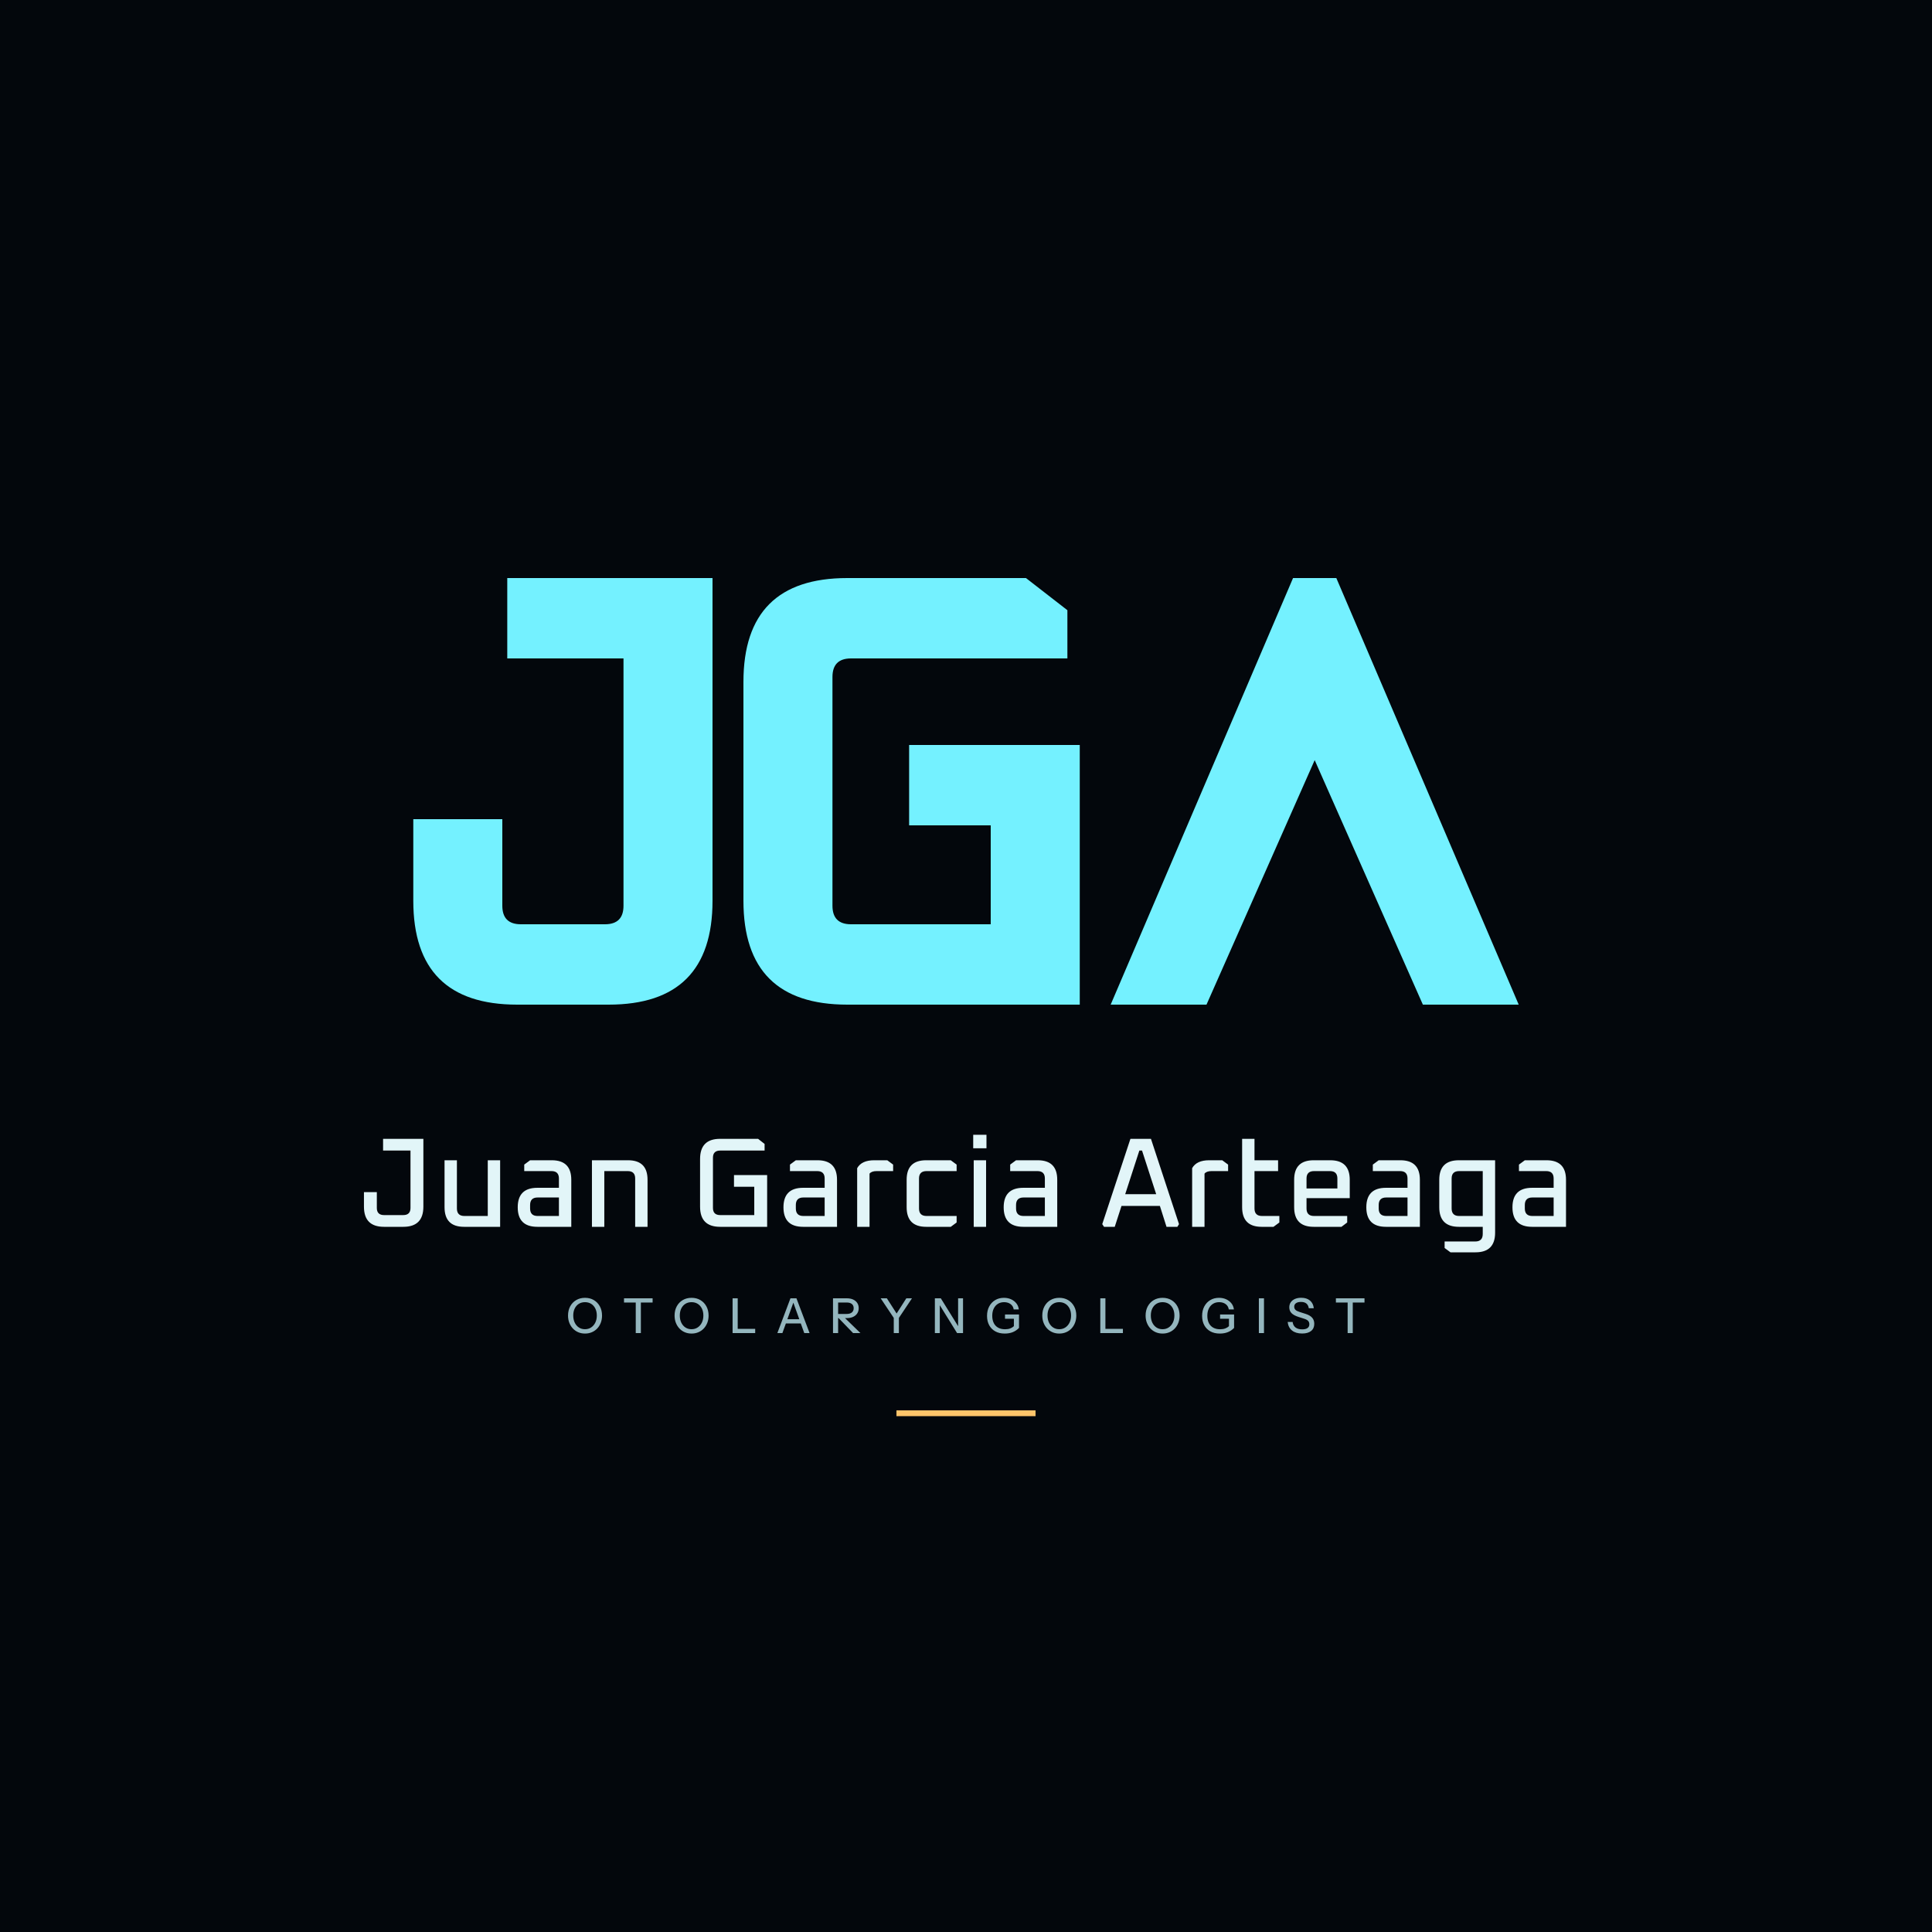
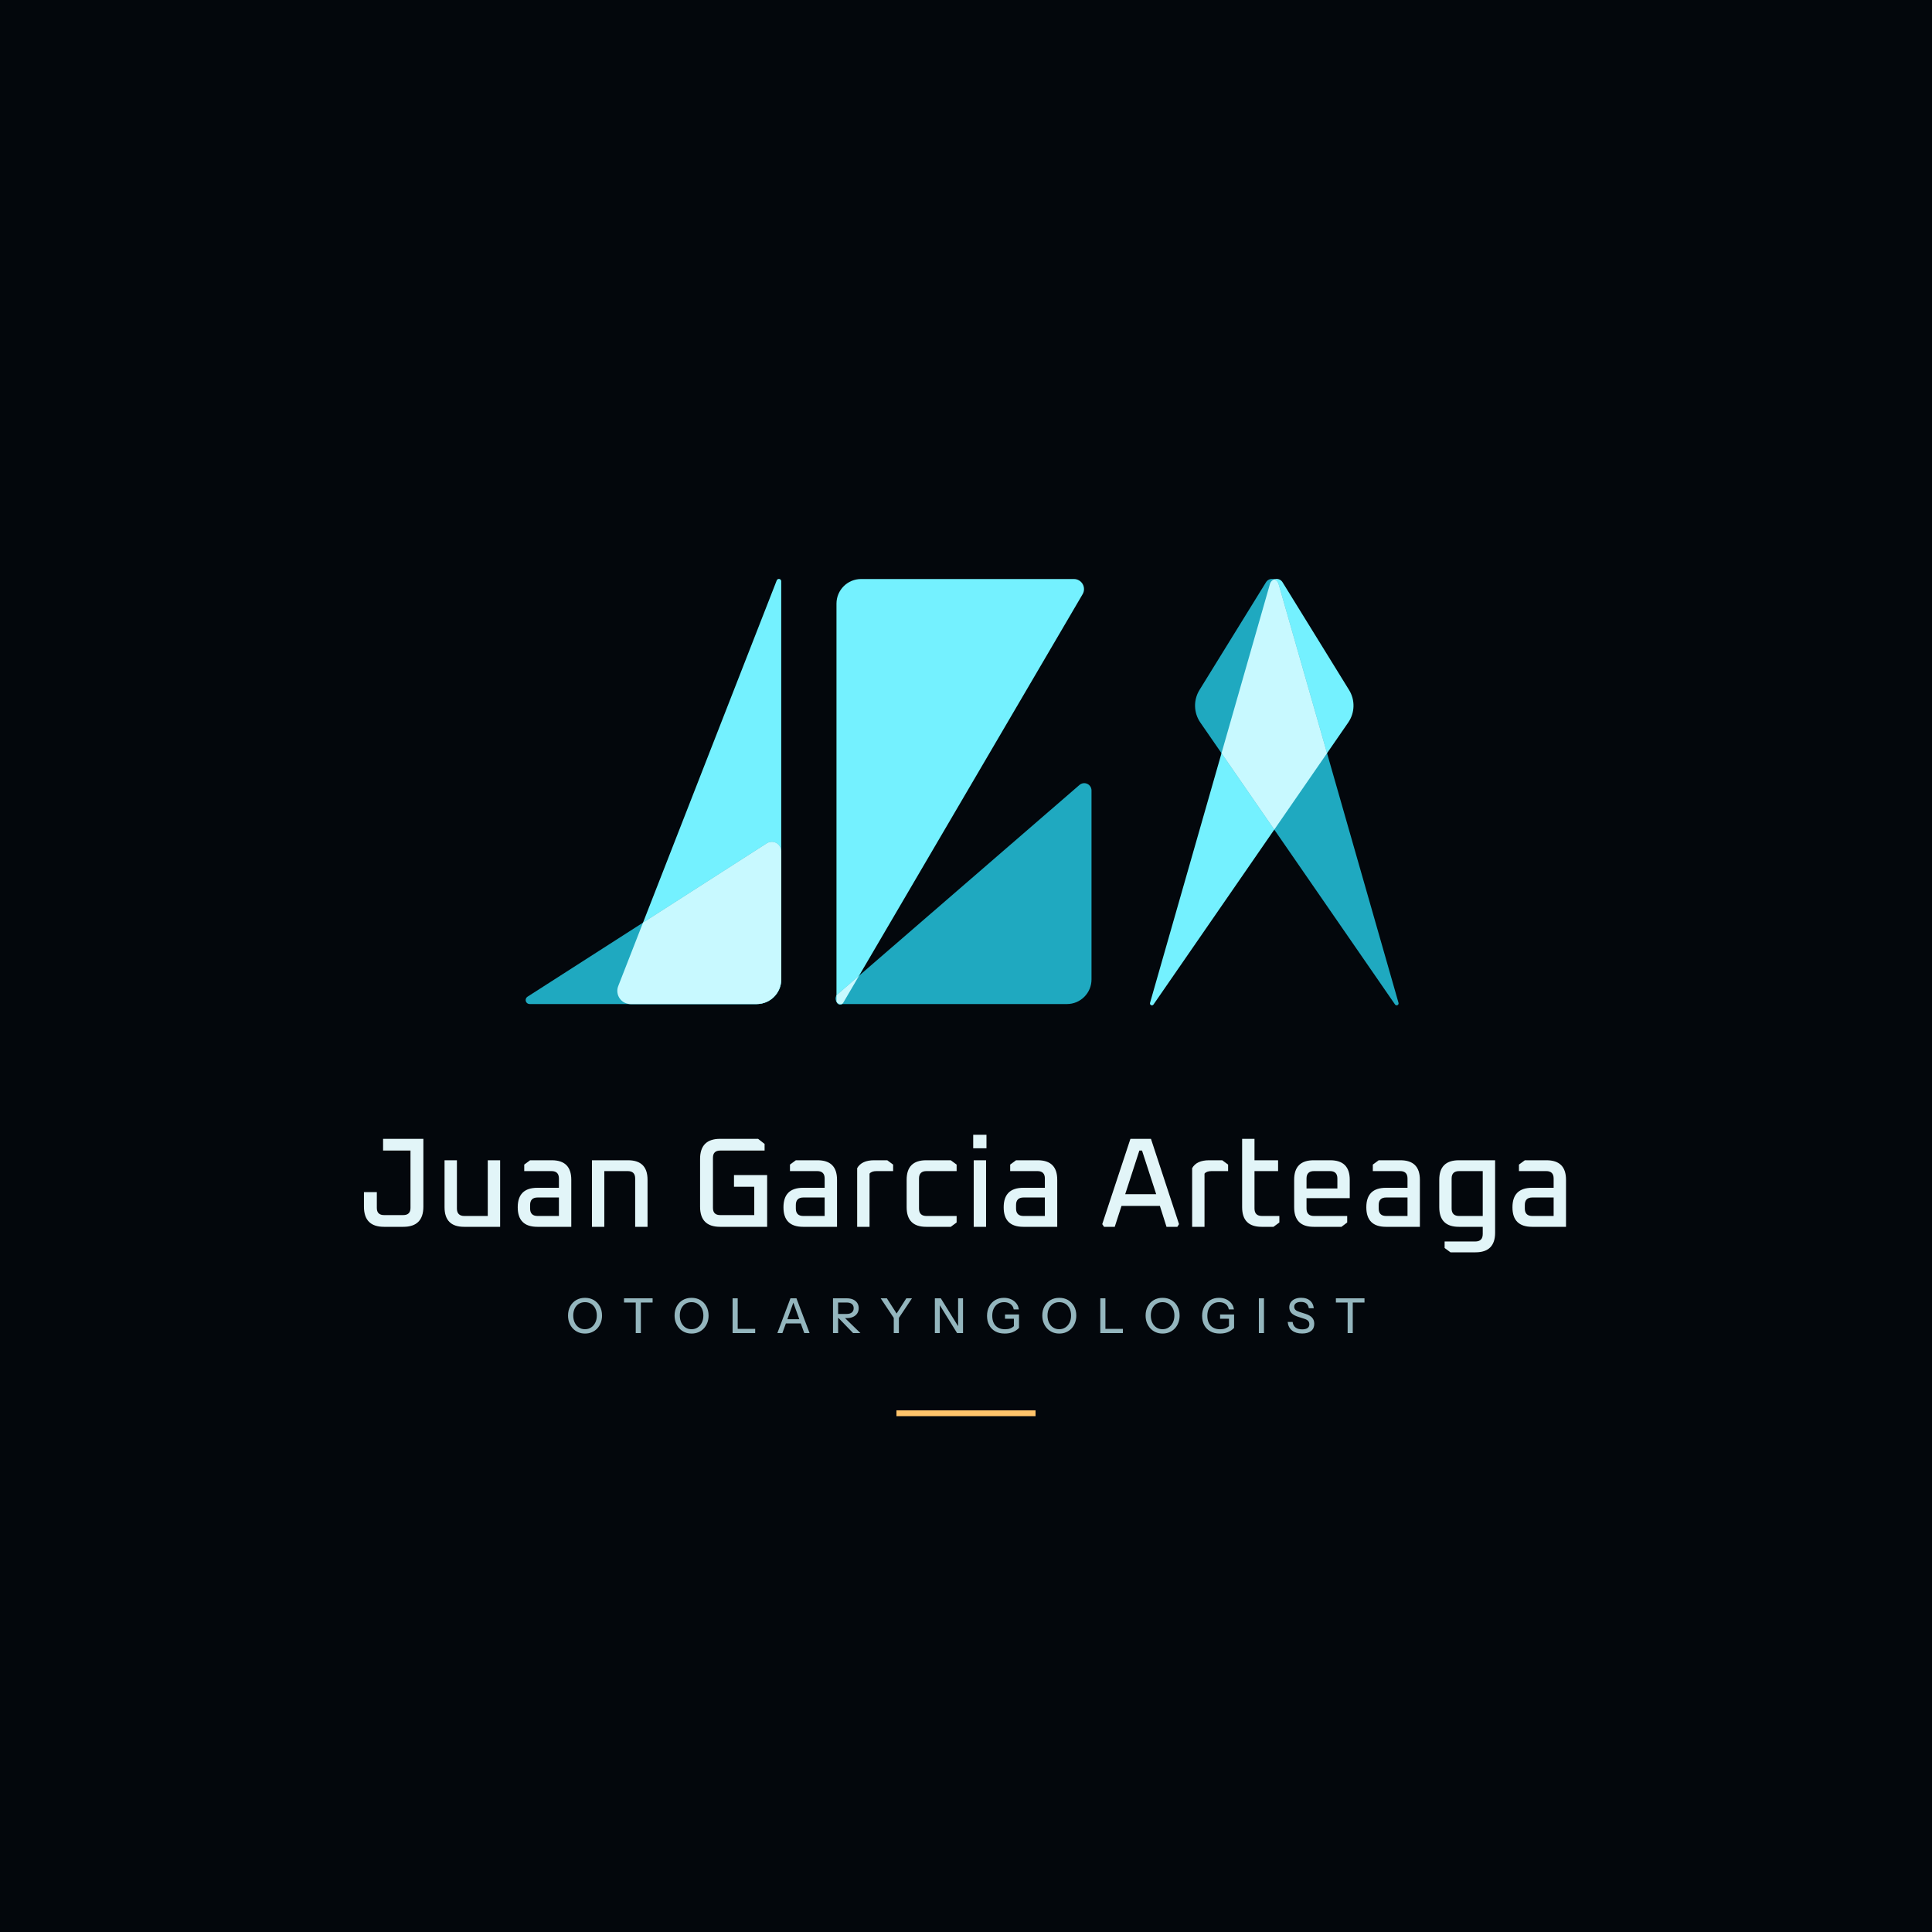
<svg xmlns="http://www.w3.org/2000/svg" viewBox="0 0 1000 1000" width="1000" height="1000">
  <rect width="100%" height="100%" fill="#03070c" />
-   <path d="M213.92 466.24V424.0H260.0V468.8Q260.0 478.4 269.6 478.4H313.12Q322.72 478.4 322.72 468.8V340.8H262.56V299.2H368.8V466.24Q368.8 520.0 315.04 520.0H267.68Q213.92 520.0 213.92 466.24ZM384.8 466.24V352.96Q384.8 299.2 438.56 299.2H531.04L552.48 315.84V340.8H440.48Q430.88 340.8 430.88 350.4V468.8Q430.88 478.4 440.48 478.4H512.8V427.2H470.56V385.6H558.88V520.0H438.56Q384.8 520.0 384.8 466.24ZM574.88 520.00L669.28 299.20L691.68 299.20L786.08 520.00L736.48 520.00L680.48 393.44L624.48 520.00Z" fill="#74f1ff" filter="none" />
+   <g id="jga" transform="translate(272.363 299.7) scale(2.2)">
+     <defs>
+       <clipPath id="jga-0">
+         <path d="M58.95 0.3A0.55 0.55 0 0 1 60 0.49L60 94.21A5.79 5.79 0 0 1 54.21 100L24.55 100A3.1 3.1 0 0 1 21.65 95.77Z" />
+       </clipPath>
+       <clipPath id="jga-1">
+         <path d="M73 5.79A5.79 5.79 0 0 1 78.79 0L128.86 0A2.37 2.37 0 0 1 130.91 3.57L74.59 99.69A0.85 0.85 0 0 1 73 99.26Z" />
+       </clipPath>
+       <clipPath id="jga-2">
+         <path d="M147.61 100.07A0.46 0.46 0 0 1 146.78 99.68L174.99 1.14A1.63 1.63 0 0 1 177.93 0.73L193.6 26.11A7 7 0 0 1 193.4 33.76Z" />
+       </clipPath>
+     </defs>
+     <path fill="#74f1ff" d="M58.95 0.3A0.55 0.55 0 0 1 60 0.49L60 94.21A5.79 5.79 0 0 1 54.21 100L24.55 100A3.1 3.1 0 0 1 21.65 95.77Z" />
+     <path fill="#1fa9c0" d="M0.3 98.27A0.94 0.94 0 0 0 0.8 100L54.21 100A5.79 5.79 0 0 0 60 94.21L60 64.05A2.21 2.21 0 0 0 56.59 62.18Z" />
+     <path fill="#c8f9ff" clip-path="url(#jga-0)" d="M0.3 98.27A0.94 0.94 0 0 0 0.8 100L54.21 100A5.79 5.79 0 0 0 60 94.21L60 64.05A2.21 2.21 0 0 0 56.59 62.18Z" />
+     <path fill="#74f1ff" d="M73 5.79A5.79 5.79 0 0 1 78.79 0L128.86 0A2.37 2.37 0 0 1 130.91 3.57L74.59 99.69A0.85 0.85 0 0 1 73 99.26Z" />
+     <path fill="#1fa9c0" d="M73.21 97.74A1.29 1.29 0 0 0 74.06 100L127.21 100A5.79 5.79 0 0 0 133 94.21L133 49.74A1.71 1.71 0 0 0 130.18 48.44Z" />
+     <path fill="#c8f9ff" clip-path="url(#jga-1)" d="M73.21 97.74A1.29 1.29 0 0 0 74.06 100L127.21 100A5.79 5.79 0 0 0 133 94.21L133 49.74A1.71 1.71 0 0 0 130.18 48.44Z" />
+     <path fill="#74f1ff" d="M147.61 100.07A0.46 0.46 0 0 1 146.78 99.68L174.99 1.14A1.63 1.63 0 0 1 177.93 0.73L193.6 26.11A7 7 0 0 1 193.4 33.76Z" />
+     <path fill="#1fa9c0" d="M204.39 100.07A0.46 0.46 0 0 0 205.22 99.68L177.01 1.14A1.63 1.63 0 0 0 174.07 0.73L158.4 26.11A7 7 0 0 0 158.6 33.76Z" />
+     <path fill="#c8f9ff" clip-path="url(#jga-2)" d="M204.39 100.07A0.46 0.46 0 0 0 205.22 99.68L177.01 1.14A1.63 1.63 0 0 0 174.07 0.73L158.4 26.11A7 7 0 0 0 158.6 33.76Z" />
+   </g>
  <path d="M188.381 624.572V617.048H195.047V625.232Q195.047 628.928 198.809 628.928H208.709Q212.471 628.928 212.471 625.232V595.532H198.281V589.46H219.137V624.572Q219.137 635.0 208.775 635.0H198.743Q188.381 635.0 188.381 624.572ZM230.093 624.836V600.548H236.495V625.496Q236.495 629.39 240.389 629.39H252.467V600.548H258.869V635.0H240.191Q230.093 635.0 230.093 624.836ZM278.141 635.0Q267.977 635.0 267.977 624.902Q267.977 614.804 278.141 614.804H289.295V609.986Q289.295 606.158 285.467 606.158H271.343V602.792L274.379 600.548H285.599Q295.697 600.548 295.697 610.646V635.0ZM274.379 625.496Q274.379 629.39 278.273 629.39H289.295V619.82H278.273Q274.379 619.82 274.379 623.714ZM306.389 635.0V600.548H325.067Q335.165 600.548 335.165 610.646V635.0H328.763V609.986Q328.763 606.158 324.935 606.158H312.791V635.0ZM362.357 624.572V599.888Q362.357 589.46 372.719 589.46H392.387L395.753 592.1V595.532H372.785Q369.023 595.532 369.023 599.228V625.232Q369.023 628.928 372.785 628.928H390.407V614.276H379.913V608.204H397.073V635.0H372.719Q362.357 635.0 362.357 624.572ZM415.685 635.0Q405.521 635.0 405.521 624.902Q405.521 614.804 415.685 614.804H426.839V609.986Q426.839 606.158 423.011 606.158H408.887V602.792L411.923 600.548H423.143Q433.241 600.548 433.241 610.646V635.0ZM411.923 625.496Q411.923 629.39 415.817 629.39H426.839V619.82H415.817Q411.923 619.82 411.923 623.714ZM443.669 635.0V604.64Q445.979 600.548 452.447 600.548H459.245L462.281 602.792V606.158H453.701Q451.127 606.158 450.071 607.478V635.0ZM469.277 624.836V610.646Q469.277 600.548 479.375 600.548H492.113L495.149 602.792V606.158H479.573Q475.679 606.158 475.679 609.986V625.496Q475.679 629.39 479.573 629.39H495.149V632.756L492.113 635.0H479.375Q469.277 635.0 469.277 624.836ZM503.729 594.344V587.348H510.593V594.344ZM503.993 635.0V600.548H510.395V635.0ZM529.667 635.0Q519.503 635.0 519.503 624.902Q519.503 614.804 529.667 614.804H540.821V609.986Q540.821 606.158 536.993 606.158H522.869V602.792L525.905 600.548H537.125Q547.223 600.548 547.223 610.646V635.0ZM525.905 625.496Q525.905 629.39 529.799 629.39H540.821V619.82H529.799Q525.905 619.82 525.905 623.714ZM570.521 633.614 585.107 589.46H595.733L610.253 633.614L609.395 635.0H603.785L600.353 624.176H580.487L576.989 635.0H571.445ZM582.401 618.104H598.439L591.113 595.532H589.727ZM617.051 635.0V604.64Q619.361 600.548 625.829 600.548H632.627L635.663 602.792V606.158H627.083Q624.509 606.158 623.453 607.478V635.0ZM642.923 624.836V589.46H649.325V600.548H661.535V606.158H649.325V625.496Q649.325 629.39 653.219 629.39H662.195V632.756L659.159 635.0H653.021Q642.923 635.0 642.923 624.836ZM669.851 624.836V610.646Q669.851 600.548 679.949 600.548H688.529Q698.627 600.548 698.627 610.646V620.15H676.253V625.496Q676.253 629.39 680.147 629.39H697.307V632.756L694.337 635.0H679.949Q669.851 635.0 669.851 624.836ZM676.253 615.134H692.225V609.986Q692.225 606.158 688.397 606.158H680.147Q676.253 606.158 676.253 609.986ZM717.371 635.0Q707.207 635.0 707.207 624.902Q707.207 614.804 717.371 614.804H728.525V609.986Q728.525 606.158 724.697 606.158H710.573V602.792L713.609 600.548H724.829Q734.927 600.548 734.927 610.646V635.0ZM713.609 625.496Q713.609 629.39 717.503 629.39H728.525V619.82H717.503Q713.609 619.82 713.609 623.714ZM744.959 624.836V610.646Q744.959 600.548 755.123 600.548H773.867V638.036Q773.867 648.2 763.703 648.2H750.767L747.731 645.956V642.59H763.571Q767.465 642.59 767.465 638.696V635.0H755.123Q744.959 635.0 744.959 624.836ZM751.361 625.496Q751.361 629.39 755.255 629.39H767.465V606.158H755.255Q751.361 606.158 751.361 609.986ZM793.007 635.0Q782.843 635.0 782.843 624.902Q782.843 614.804 793.007 614.804H804.161V609.986Q804.161 606.158 800.333 606.158H786.209V602.792L789.245 600.548H800.465Q810.563 600.548 810.563 610.646V635.0ZM789.245 625.496Q789.245 629.39 793.139 629.39H804.161V619.82H793.139Q789.245 619.82 789.245 623.714Z" fill="#e2f5f8" />
  <rect x="464.0" y="730" width="72" height="3" fill="#ffc46b" />
  <path d="M302.812 690.25Q300.887 690.25 299.288 689.562Q297.688 688.875 296.512 687.625Q295.337 686.375 294.675 684.675Q294.012 682.975 294.012 680.925Q294.012 678.225 295.137 676.15Q296.262 674.075 298.25 672.913Q300.238 671.75 302.788 671.75Q305.387 671.75 307.362 672.913Q309.337 674.075 310.475 676.15Q311.613 678.225 311.613 680.95Q311.613 682.975 310.95 684.688Q310.288 686.4 309.113 687.638Q307.938 688.875 306.325 689.562Q304.712 690.25 302.812 690.25ZM302.788 688.0Q304.587 688.0 305.962 687.087Q307.337 686.175 308.125 684.575Q308.913 682.975 308.913 680.9Q308.913 678.85 308.138 677.288Q307.363 675.725 305.988 674.862Q304.613 674.0 302.788 674.0Q300.962 674.0 299.6 674.862Q298.238 675.725 297.475 677.275Q296.712 678.825 296.712 680.9Q296.712 683.0 297.487 684.6Q298.262 686.2 299.625 687.1Q300.988 688.0 302.788 688.0ZM329.062 690.0V674.175H322.988V672.0H337.788V674.175H331.712V690.0ZM357.962 690.25Q356.037 690.25 354.438 689.562Q352.837 688.875 351.662 687.625Q350.487 686.375 349.825 684.675Q349.162 682.975 349.162 680.925Q349.162 678.225 350.287 676.15Q351.412 674.075 353.4 672.913Q355.387 671.75 357.938 671.75Q360.537 671.75 362.512 672.913Q364.487 674.075 365.625 676.15Q366.762 678.225 366.762 680.95Q366.762 682.975 366.1 684.688Q365.438 686.4 364.262 687.638Q363.087 688.875 361.475 689.562Q359.862 690.25 357.962 690.25ZM357.938 688.0Q359.737 688.0 361.112 687.087Q362.487 686.175 363.275 684.575Q364.062 682.975 364.062 680.9Q364.062 678.85 363.288 677.288Q362.512 675.725 361.137 674.862Q359.762 674.0 357.938 674.0Q356.112 674.0 354.75 674.862Q353.387 675.725 352.625 677.275Q351.862 678.825 351.862 680.9Q351.862 683.0 352.637 684.6Q353.412 686.2 354.775 687.1Q356.137 688.0 357.938 688.0ZM379.188 690.0V672.0H381.837V687.825H390.887V690.0ZM402.363 690.0 409.137 672.0H412.238L419.038 690.0H416.288L414.488 685.025H406.762L404.962 690.0ZM410.637 674.25 407.538 682.825H413.712ZM431.162 690.0V672.0H438.262Q440.212 672.0 441.587 672.638Q442.962 673.275 443.712 674.412Q444.462 675.55 444.462 677.1Q444.462 678.65 443.712 679.8Q442.962 680.95 441.587 681.6Q440.212 682.25 438.262 682.25H437.387L445.362 690.0H441.562L434.062 682.25H433.812V690.0ZM433.812 680.1H438.188Q439.987 680.1 440.925 679.312Q441.862 678.525 441.862 677.125Q441.862 675.725 440.938 674.95Q440.012 674.175 438.188 674.175H433.812ZM462.612 690.0V682.15L455.837 672.0H459.037L464.087 679.875L469.112 672.0H472.037L465.262 682.15V690.0ZM483.887 690.0V672.0H486.962L495.912 686.425V672.0H498.462V690.0H495.387L486.437 675.575V690.0ZM520.037 690.25Q517.212 690.25 515.162 689.112Q513.112 687.975 512 685.925Q510.887 683.875 510.887 681.1Q510.887 678.35 512 676.237Q513.112 674.125 515.087 672.938Q517.062 671.75 519.637 671.75Q521.688 671.75 523.35 672.513Q525.012 673.275 526.075 674.625Q527.137 675.975 527.337 677.75H524.688Q524.438 676.025 523.087 675.013Q521.737 674.0 519.712 674.0Q517.862 674.0 516.487 674.875Q515.112 675.75 514.35 677.325Q513.587 678.9 513.587 681.05Q513.587 683.225 514.362 684.788Q515.137 686.35 516.625 687.188Q518.112 688.025 520.212 688.025Q521.712 688.025 522.862 687.6Q523.962 687.2 524.787 686.425V682.575H520.188V680.375H527.438V687.325Q526.037 688.775 524.212 689.513Q522.387 690.25 520.037 690.25ZM548.287 690.25Q546.362 690.25 544.762 689.562Q543.162 688.875 541.987 687.625Q540.812 686.375 540.15 684.675Q539.487 682.975 539.487 680.925Q539.487 678.225 540.612 676.15Q541.737 674.075 543.725 672.913Q545.712 671.75 548.262 671.75Q550.862 671.75 552.837 672.913Q554.812 674.075 555.95 676.15Q557.087 678.225 557.087 680.95Q557.087 682.975 556.425 684.688Q555.762 686.4 554.587 687.638Q553.412 688.875 551.8 689.562Q550.187 690.25 548.287 690.25ZM548.262 688.0Q550.062 688.0 551.437 687.087Q552.812 686.175 553.6 684.575Q554.387 682.975 554.387 680.9Q554.387 678.85 553.612 677.288Q552.837 675.725 551.462 674.862Q550.087 674.0 548.262 674.0Q546.437 674.0 545.075 674.862Q543.712 675.725 542.95 677.275Q542.187 678.825 542.187 680.9Q542.187 683.0 542.962 684.6Q543.737 686.2 545.1 687.1Q546.462 688.0 548.262 688.0ZM569.512 690.0V672.0H572.162V687.825H581.212V690.0ZM601.762 690.25Q599.837 690.25 598.237 689.562Q596.637 688.875 595.462 687.625Q594.287 686.375 593.625 684.675Q592.962 682.975 592.962 680.925Q592.962 678.225 594.087 676.15Q595.212 674.075 597.2 672.913Q599.187 671.75 601.737 671.75Q604.337 671.75 606.312 672.913Q608.287 674.075 609.425 676.15Q610.562 678.225 610.562 680.95Q610.562 682.975 609.9 684.688Q609.237 686.4 608.062 687.638Q606.887 688.875 605.275 689.562Q603.662 690.25 601.762 690.25ZM601.737 688.0Q603.537 688.0 604.912 687.087Q606.287 686.175 607.075 684.575Q607.862 682.975 607.862 680.9Q607.862 678.85 607.087 677.288Q606.312 675.725 604.937 674.862Q603.562 674.0 601.737 674.0Q599.912 674.0 598.55 674.862Q597.187 675.725 596.425 677.275Q595.662 678.825 595.662 680.9Q595.662 683.0 596.438 684.6Q597.212 686.2 598.575 687.1Q599.937 688.0 601.737 688.0ZM631.362 690.25Q628.537 690.25 626.487 689.112Q624.437 687.975 623.325 685.925Q622.212 683.875 622.212 681.1Q622.212 678.35 623.325 676.237Q624.437 674.125 626.412 672.938Q628.387 671.75 630.962 671.75Q633.012 671.75 634.675 672.513Q636.337 673.275 637.4 674.625Q638.462 675.975 638.662 677.75H636.012Q635.762 676.025 634.412 675.013Q633.062 674.0 631.037 674.0Q629.187 674.0 627.812 674.875Q626.437 675.75 625.675 677.325Q624.912 678.9 624.912 681.05Q624.912 683.225 625.688 684.788Q626.462 686.35 627.95 687.188Q629.437 688.025 631.537 688.025Q633.037 688.025 634.187 687.6Q635.287 687.2 636.112 686.425V682.575H631.512V680.375H638.762V687.325Q637.362 688.775 635.537 689.513Q633.712 690.25 631.362 690.25ZM651.587 690.0V672.0H654.237V690.0ZM673.962 690.225Q670.712 690.225 668.763 688.675Q666.812 687.125 666.487 684.25H669.062Q669.288 686.125 670.562 687.1Q671.837 688.075 674.012 688.075Q675.837 688.075 676.775 687.4Q677.712 686.725 677.712 685.475Q677.712 684.35 677.087 683.688Q676.462 683.025 675.112 682.6L671.987 681.6Q669.587 680.825 668.462 679.65Q667.337 678.475 667.337 676.675Q667.337 675.15 668.1 674.05Q668.862 672.95 670.25 672.338Q671.637 671.725 673.487 671.725Q676.337 671.725 678.05 673.163Q679.762 674.6 680.012 677.15H677.438Q677.137 675.45 676.137 674.663Q675.137 673.875 673.387 673.875Q671.737 673.875 670.812 674.525Q669.887 675.175 669.887 676.35Q669.887 677.3 670.5 677.938Q671.112 678.575 672.538 679.025L675.812 680.075Q678.087 680.8 679.175 682.05Q680.262 683.3 680.262 685.2Q680.262 687.6 678.612 688.913Q676.962 690.225 673.962 690.225ZM697.538 690.0V674.175H691.462V672.0H706.263V674.175H700.188V690.0Z" fill="#94b6be" />
</svg>
